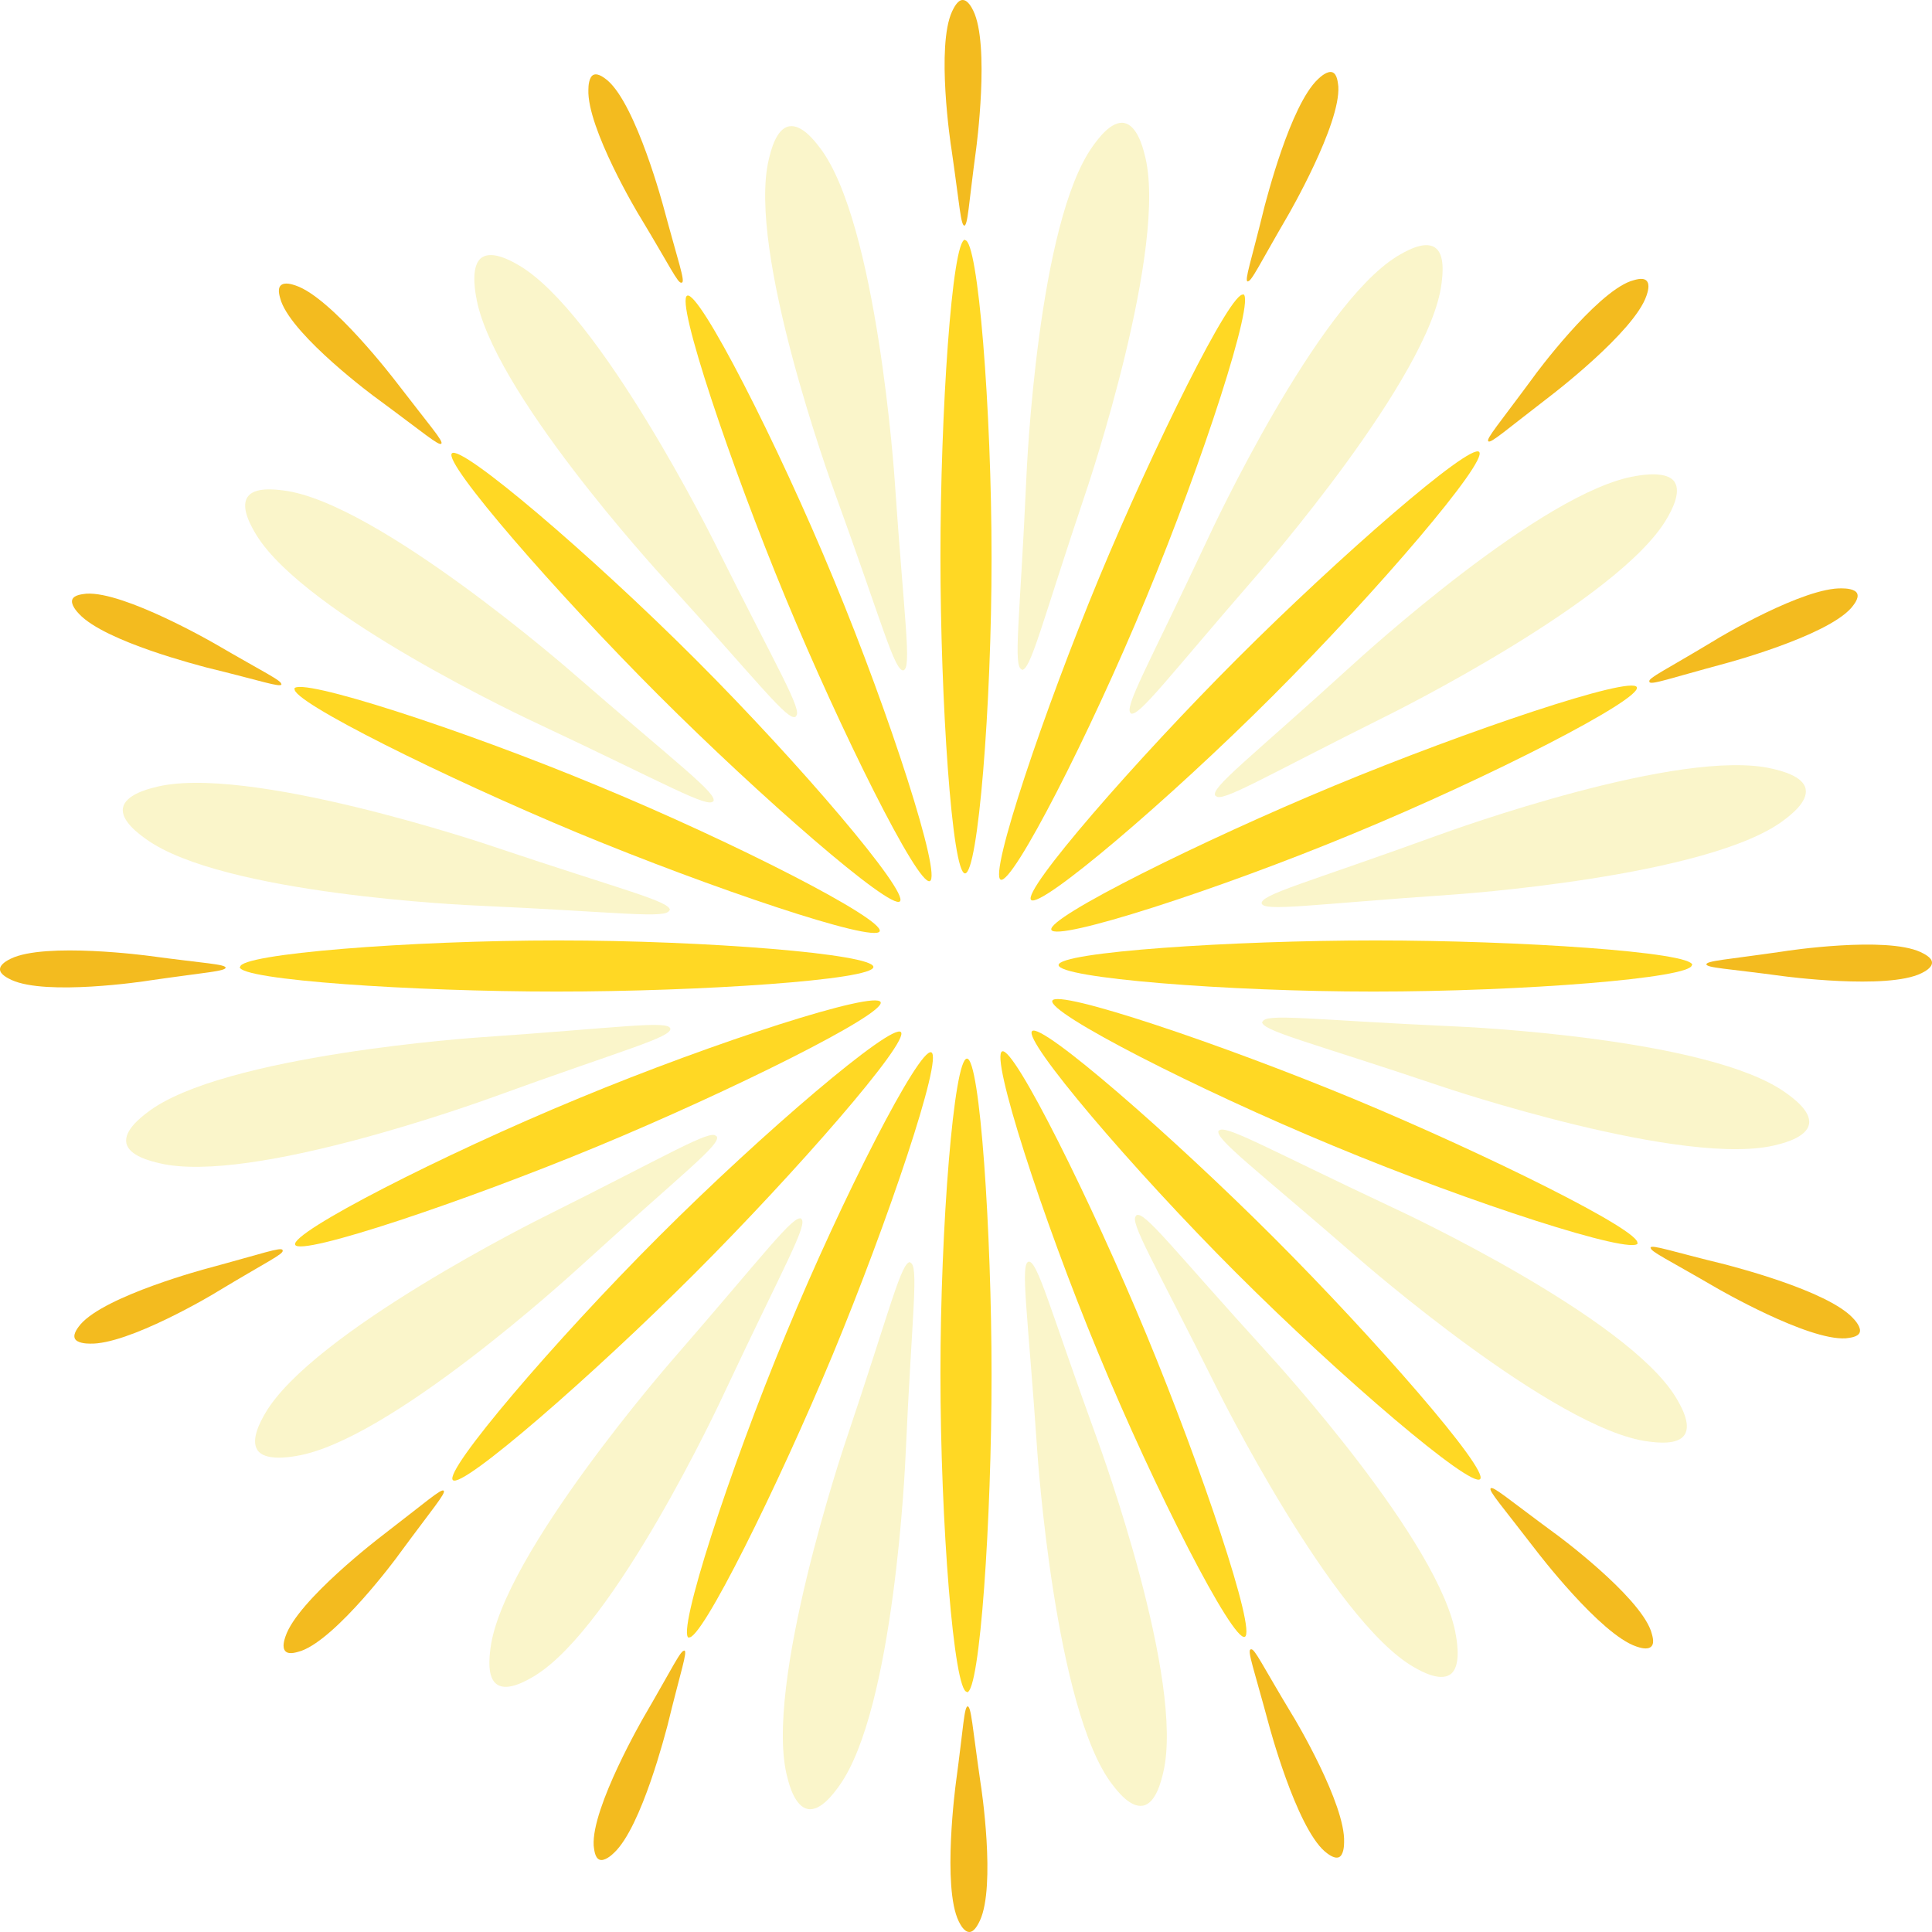
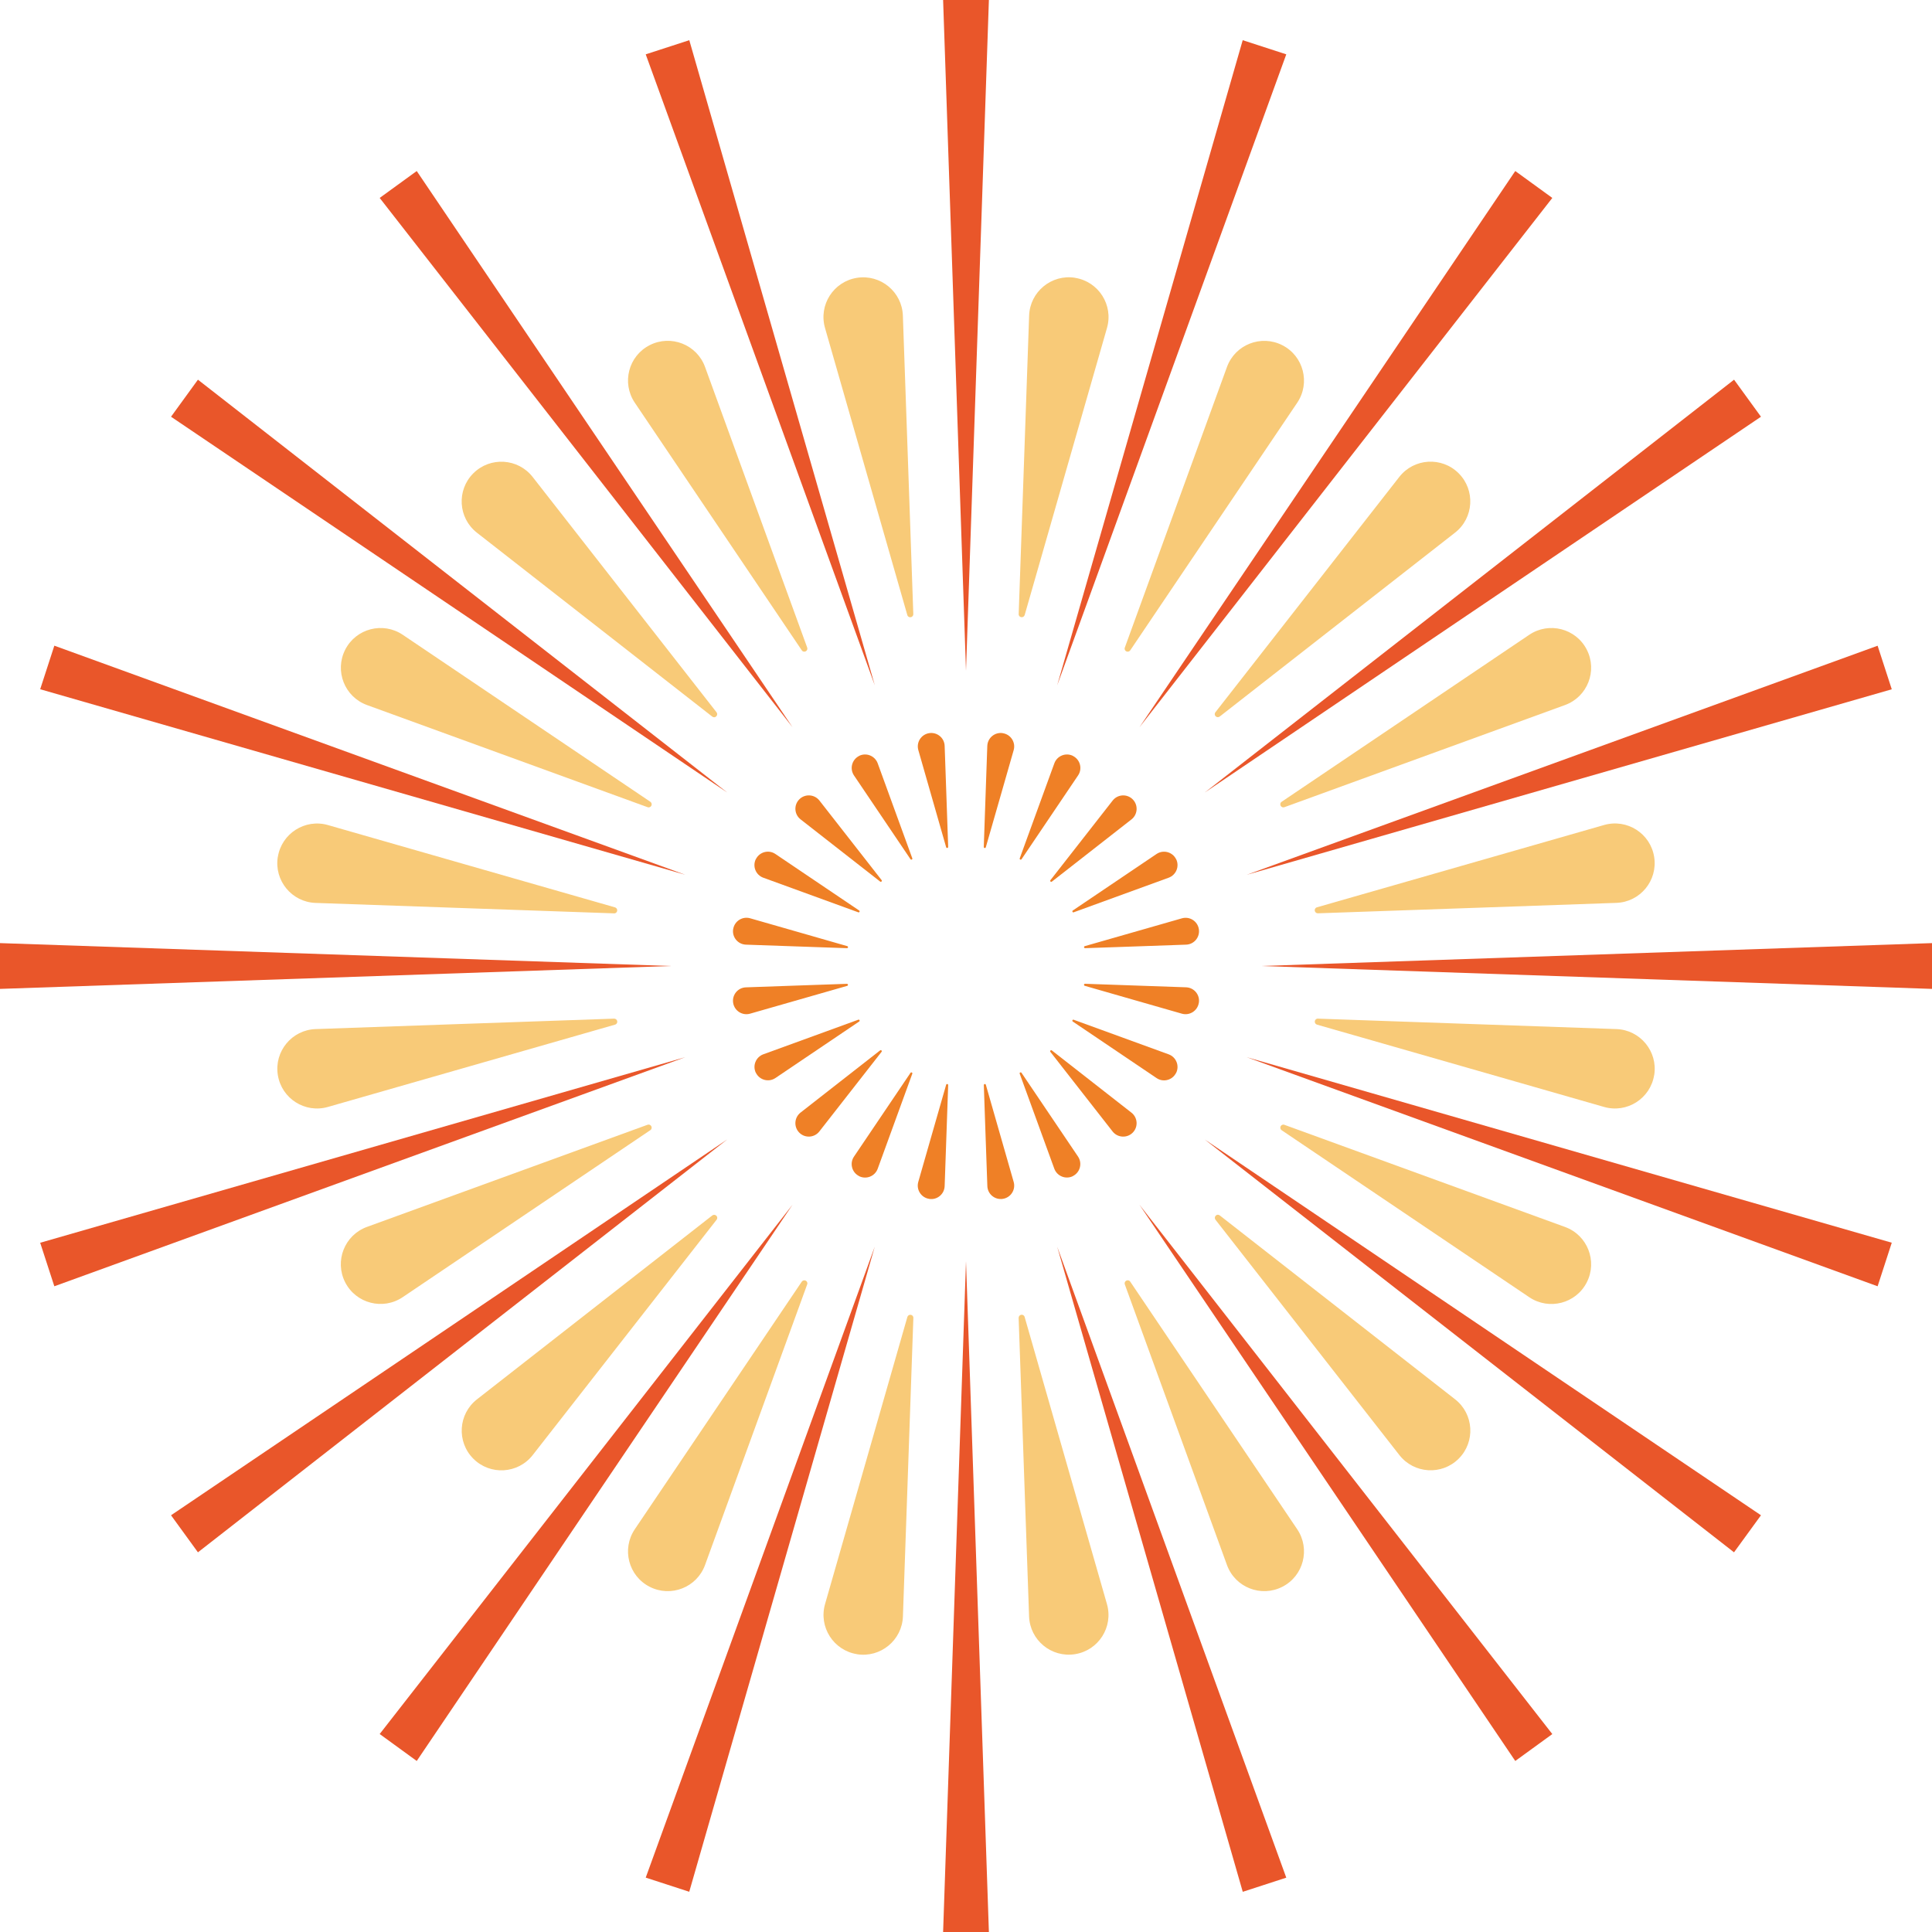
- <svg xmlns="http://www.w3.org/2000/svg" id="a" data-name="图层 1" width="40.06" height="40.06" viewBox="0 0 40.06 40.06">
+ <svg xmlns="http://www.w3.org/2000/svg" id="a" data-name="图层 1" width="400" height="400" viewBox="0 0 400 400">
  <g>
-     <path d="M20.05,35.09c.27,0,.51-3.6.51-6.57,0-2.98-.24-6.57-.51-6.57-.27,0-.55,3.48-.55,6.53,0,3.1.28,6.61.55,6.6Z" fill="#ffd824" />
-     <path d="M14.28,33.95c.25.1,1.85-3.13,2.99-5.87,1.14-2.75,2.29-6.16,2.04-6.26-.25-.1-1.84,3-3.01,5.83-1.19,2.86-2.27,6.21-2.02,6.31Z" fill="#ffd824" />
-     <path d="M9.39,30.69c.19.19,2.91-2.18,5.01-4.28,2.11-2.11,4.47-4.82,4.28-5.01-.19-.19-2.85,2.07-5.01,4.23-2.19,2.19-4.47,4.87-4.28,5.06Z" fill="#ffd824" />
-     <path d="M6.12,25.81c.1.25,3.52-.9,6.27-2.04,2.75-1.14,5.97-2.74,5.87-2.99-.1-.25-3.43.82-6.25,1.99-2.86,1.18-5.99,2.79-5.89,3.04Z" fill="#ffd824" />
-     <path d="M4.97,20.05c0,.27,3.6.51,6.57.51,2.98,0,6.57-.24,6.57-.51,0-.27-3.48-.55-6.53-.55-3.1,0-6.61.28-6.6.55Z" fill="#ffd824" />
-     <path d="M6.11,14.28c-.1.25,3.13,1.85,5.87,2.99,2.75,1.14,6.16,2.29,6.26,2.04.1-.25-3-1.84-5.83-3.01-2.86-1.19-6.21-2.27-6.31-2.02Z" fill="#ffd824" />
-     <path d="M9.37,9.4c-.19.19,2.18,2.91,4.28,5.01,2.11,2.11,4.82,4.47,5.01,4.28.19-.19-2.07-2.85-4.23-5.01-2.19-2.19-4.87-4.47-5.06-4.28Z" fill="#ffd824" />
-     <path d="M14.25,6.13c-.25.1.9,3.52,2.04,6.27,1.14,2.75,2.74,5.97,2.99,5.87.25-.1-.82-3.43-1.99-6.25-1.18-2.86-2.79-5.99-3.04-5.89Z" fill="#ffd824" />
-     <path d="M20.01,4.97c-.27,0-.51,3.6-.51,6.57,0,2.98.24,6.57.51,6.57.27,0,.55-3.48.55-6.53,0-3.1-.28-6.61-.55-6.6Z" fill="#ffd824" />
-     <path d="M25.78,6.11c-.25-.1-1.85,3.13-2.99,5.87-1.14,2.75-2.29,6.16-2.04,6.26.25.1,1.84-3,3.01-5.83,1.19-2.86,2.27-6.21,2.02-6.31Z" fill="#ffd824" />
-     <path d="M30.67,9.37c-.19-.19-2.91,2.18-5.01,4.28-2.11,2.11-4.47,4.82-4.28,5.01.19.19,2.85-2.07,5.01-4.23,2.19-2.19,4.47-4.87,4.28-5.06Z" fill="#ffd824" />
-     <path d="M33.94,14.25c-.1-.25-3.52.9-6.27,2.04-2.75,1.14-5.97,2.74-5.87,2.99.1.25,3.43-.82,6.25-1.99,2.86-1.18,5.99-2.79,5.89-3.04Z" fill="#ffd824" />
-     <path d="M35.09,20.01c0-.27-3.6-.51-6.57-.51-2.98,0-6.57.24-6.57.51,0,.27,3.48.55,6.53.55,3.1,0,6.61-.28,6.6-.55Z" fill="#ffd824" />
-     <path d="M33.95,25.78c.1-.25-3.13-1.85-5.87-2.99-2.75-1.14-6.16-2.29-6.26-2.04-.1.25,3,1.84,5.83,3.01,2.86,1.19,6.21,2.27,6.31,2.02Z" fill="#ffd824" />
-     <path d="M30.69,30.67c.19-.19-2.18-2.91-4.28-5.01-2.11-2.11-4.82-4.47-5.01-4.28-.19.19,2.07,2.85,4.23,5.01,2.19,2.19,4.87,4.47,5.06,4.28Z" fill="#ffd824" />
-     <path d="M25.81,33.94c.25-.1-.9-3.52-2.04-6.27-1.14-2.75-2.74-5.97-2.99-5.87-.25.1.82,3.43,1.99,6.25,1.18,2.86,2.79,5.99,3.04,5.89Z" fill="#ffd824" />
+     <g id="b" data-name="&amp;lt;径向重复&amp;gt;">
+       <path d="M165.49,234.51c-1.18-1.18-1.06-3.13.25-4.16,2.61-2.04,5.22-4.08,7.83-6.12,2.88-2.25,5.77-4.51,8.65-6.76.08-.07.21-.06.28.02.07.07.1.18.02.28l-12.88,16.48c-1.03,1.32-2.98,1.44-4.16.25Z" fill="#ef8026" />
+     </g>
+     <g id="c" data-name="&amp;lt;径向重复&amp;gt;">
+       <path d="M156.51,222.16c-.76-1.49-.04-3.3,1.53-3.88,3.11-1.13,6.23-2.27,9.34-3.4,3.44-1.25,6.88-2.5,10.32-3.76.1-.04.22,0,.26.1.04.09.03.2-.07.27l-17.34,11.7c-1.38.93-3.27.45-4.03-1.04Z" fill="#ef8026" />
+     </g>
+     <g id="d" data-name="&amp;lt;径向重复&amp;gt;">
+       <path d="M151.79,207.63c-.26-1.65.98-3.16,2.65-3.21,3.31-.12,6.62-.23,9.93-.35,3.66-.13,7.31-.26,10.97-.38.11,0,.2.07.22.18.02.1-.03.2-.15.24l-20.11,5.76c-1.61.46-3.25-.59-3.51-2.24Z" fill="#ef8026" />
+     </g>
+     <g id="e" data-name="&amp;lt;径向重复&amp;gt;">
+       <path d="M151.8,192.36c.26-1.65,1.91-2.7,3.51-2.24,3.19.91,6.37,1.83,9.56,2.74,3.52,1.01,7.04,2.02,10.55,3.03.1.03.17.13.15.24-.02.1-.09.18-.22.18l-20.91-.73c-1.67-.06-2.91-1.56-2.65-3.21Z" fill="#ef8026" />
+     </g>
+     <g id="f" data-name="&amp;lt;径向重复&amp;gt;">
+       <path d="M156.51,177.85c.76-1.49,2.65-1.98,4.03-1.04,2.75,1.85,5.49,3.71,8.24,5.56,3.03,2.05,6.07,4.09,9.1,6.14.09.06.12.18.07.27-.04.09-.15.15-.26.1l-19.66-7.16c-1.57-.57-2.29-2.39-1.53-3.88Z" fill="#ef8026" />
+     </g>
+     <g id="g" data-name="&amp;lt;径向重复&amp;gt;">
+       <path d="M165.49,165.49c1.18-1.18,3.13-1.06,4.16.25,2.04,2.61,4.08,5.22,6.12,7.83,2.25,2.88,4.51,5.77,6.76,8.65.07.08.06.21-.02.28-.07.07-.18.1-.28.02l-16.48-12.88c-1.32-1.03-1.44-2.98-.25-4.16Z" fill="#ef8026" />
+     </g>
+     <g id="h" data-name="&amp;lt;径向重复&amp;gt;">
+       <path d="M177.84,156.51c1.49-.76,3.3-.04,3.88,1.53,1.13,3.11,2.27,6.23,3.4,9.34,1.25,3.44,2.5,6.88,3.76,10.32.04.1,0,.22-.1.26-.09.04-.2.03-.27-.07l-11.7-17.34c-.93-1.38-.45-3.27,1.04-4.03Z" fill="#ef8026" />
+     </g>
+     <g id="i" data-name="&amp;lt;径向重复&amp;gt;">
+       <path d="M192.37,151.79c1.65-.26,3.16.98,3.21,2.65.12,3.31.23,6.62.35,9.93.13,3.66.26,7.31.38,10.97,0,.11-.07.2-.18.22-.1.02-.2-.03-.24-.15l-5.76-20.11c-.46-1.61.59-3.25,2.24-3.51Z" fill="#ef8026" />
+     </g>
+     <g id="j" data-name="&amp;lt;径向重复&amp;gt;">
+       <path d="M207.63,151.8c1.65.26,2.7,1.91,2.24,3.51-.91,3.19-1.83,6.37-2.74,9.56-1.01,3.52-2.02,7.04-3.03,10.55-.03.1-.13.17-.24.15-.1-.02-.18-.09-.18-.22l.73-20.91c.06-1.67,1.56-2.91,3.21-2.65Z" fill="#ef8026" />
+     </g>
+     <g id="k" data-name="&amp;lt;径向重复&amp;gt;">
+       <path d="M222.16,156.52c1.49.76,1.98,2.65,1.04,4.03-1.85,2.75-3.71,5.49-5.56,8.24-2.05,3.03-4.09,6.07-6.14,9.1-.06.09-.18.12-.27.07-.09-.04-.15-.15-.1-.26l7.16-19.66c.57-1.57,2.39-2.29,3.88-1.53Z" fill="#ef8026" />
+     </g>
+     <g id="l" data-name="&amp;lt;径向重复&amp;gt;">
+       <path d="M234.51,165.49c1.18,1.18,1.06,3.13-.25,4.16-2.61,2.04-5.22,4.08-7.83,6.12-2.88,2.25-5.77,4.51-8.65,6.76-.08.07-.21.06-.28-.02-.07-.07-.1-.18-.02-.28l12.88-16.48c1.03-1.32,2.98-1.44,4.16-.25Z" fill="#ef8026" />
+     </g>
+     <g id="m" data-name="&amp;lt;径向重复&amp;gt;">
+       <path d="M243.49,177.84c.76,1.49.04,3.3-1.53,3.88-3.11,1.13-6.23,2.27-9.34,3.4-3.44,1.25-6.88,2.5-10.32,3.76-.1.04-.22,0-.26-.1-.04-.09-.03-.2.07-.27l17.34-11.7c1.38-.93,3.27-.45,4.03,1.04Z" fill="#ef8026" />
+     </g>
+     <g id="n" data-name="&amp;lt;径向重复&amp;gt;">
+       <path d="M248.21,192.37c.26,1.65-.98,3.16-2.65,3.21-3.31.12-6.62.23-9.93.35-3.66.13-7.31.26-10.97.38-.11,0-.2-.07-.22-.18-.02-.1.03-.2.15-.24l20.11-5.76c1.61-.46,3.25.59,3.51,2.24Z" fill="#ef8026" />
+     </g>
+     <g id="o" data-name="&amp;lt;径向重复&amp;gt;">
+       <path d="M248.2,207.63c-.26,1.65-1.91,2.7-3.51,2.24-3.19-.91-6.37-1.83-9.56-2.74-3.52-1.01-7.04-2.02-10.55-3.03-.1-.03-.17-.13-.15-.24.02-.1.09-.18.22-.18l20.91.73c1.67.06,2.91,1.56,2.65,3.21Z" fill="#ef8026" />
+     </g>
+     <g id="p" data-name="&amp;lt;径向重复&amp;gt;">
+       <path d="M243.48,222.16c-.76,1.49-2.65,1.98-4.03,1.04-2.75-1.85-5.49-3.71-8.24-5.56-3.03-2.05-6.07-4.09-9.1-6.14-.09-.06-.12-.18-.07-.27.04-.09.15-.15.26-.1l19.66,7.16c1.57.57,2.29,2.39,1.53,3.88Z" fill="#ef8026" />
+     </g>
+     <g id="q" data-name="&amp;lt;径向重复&amp;gt;">
+       <path d="M234.51,234.51c-1.18,1.18-3.13,1.06-4.16-.25-2.04-2.61-4.08-5.22-6.12-7.83-2.25-2.88-4.51-5.77-6.76-8.65-.07-.08-.06-.21.02-.28.07-.07.18-.1.28-.02l16.48,12.88c1.32,1.03,1.44,2.98.25,4.16Z" fill="#ef8026" />
+     </g>
+     <g id="r" data-name="&amp;lt;径向重复&amp;gt;">
+       <path d="M222.16,243.49c-1.49.76-3.3.04-3.88-1.53-1.13-3.11-2.27-6.23-3.4-9.34-1.25-3.44-2.5-6.88-3.76-10.32-.04-.1,0-.22.1-.26.09-.04.2-.03.27.07l11.7,17.34c.93,1.38.45,3.27-1.04,4.03Z" fill="#ef8026" />
+     </g>
+     <g id="s" data-name="&amp;lt;径向重复&amp;gt;">
+       <path d="M207.63,248.21c-1.65.26-3.16-.98-3.21-2.65-.12-3.31-.23-6.62-.35-9.93-.13-3.66-.26-7.31-.38-10.97,0-.11.07-.2.18-.22.1-.02.2.03.24.15l5.76,20.11c.46,1.61-.59,3.25-2.24,3.51Z" fill="#ef8026" />
+     </g>
+     <g id="t" data-name="&amp;lt;径向重复&amp;gt;">
+       <path d="M192.36,248.21c-1.65-.26-2.7-1.91-2.24-3.51.91-3.19,1.83-6.37,2.74-9.56,1.01-3.52,2.02-7.04,3.03-10.55.03-.1.13-.17.24-.15.1.02.18.09.18.22l-.73,20.91c-.06,1.67-1.56,2.91-3.21,2.65Z" fill="#ef8026" />
+     </g>
+     <g id="u" data-name="&amp;lt;径向重复&amp;gt;">
+       <path d="M177.85,243.49c-1.49-.76-1.98-2.65-1.04-4.03,1.85-2.75,3.71-5.49,5.56-8.24,2.05-3.03,4.09-6.07,6.14-9.1.06-.09.18-.12.27-.07.09.04.15.15.1.26l-7.16,19.66c-.57,1.57-2.39,2.29-3.88,1.53Z" fill="#ef8026" />
+     </g>
  </g>
  <g>
-     <path d="M18.87,26.18c.19.04.04,1.03-.09,3.94-.01.26-.24,5.33-1.38,6.91-.1.14-.38.53-.65.48-.26-.05-.38-.48-.42-.64-.52-1.88,1.2-6.97,1.2-6.97.94-2.79,1.16-3.76,1.35-3.73Z" fill="#faf5ca" />
-     <path d="M16.61,25.27c.16.1-.35.97-1.59,3.61-.11.24-2.26,4.83-3.92,5.86-.15.09-.56.34-.79.19-.22-.14-.16-.59-.14-.75.24-1.94,3.77-5.98,3.77-5.98,1.93-2.22,2.52-3.03,2.68-2.93Z" fill="#faf5ca" />
-     <path d="M14.86,23.56c.11.16-.7.76-2.85,2.72-.2.18-3.94,3.6-5.87,3.91-.17.03-.65.1-.8-.12-.15-.22.07-.61.15-.75.97-1.7,5.77-4.08,5.77-4.08,2.63-1.31,3.49-1.84,3.59-1.68Z" fill="#faf5ca" />
-     <path d="M13.9,21.32c.04.19-.93.43-3.68,1.43-.25.09-5.02,1.82-6.91,1.37-.17-.04-.64-.15-.69-.42-.05-.26.3-.53.43-.63,1.54-1.2,6.89-1.56,6.89-1.56,2.93-.2,3.92-.36,3.96-.18Z" fill="#faf5ca" />
-     <path d="M13.88,18.87c-.04.19-1.03.04-3.94-.09-.26-.01-5.33-.24-6.91-1.38-.14-.1-.53-.38-.48-.65.05-.26.48-.38.64-.42,1.88-.52,6.97,1.2,6.97,1.2,2.79.94,3.76,1.16,3.73,1.35Z" fill="#faf5ca" />
-     <path d="M14.79,16.61c-.1.16-.97-.35-3.61-1.59-.24-.11-4.83-2.26-5.86-3.92-.09-.15-.34-.56-.19-.79.14-.22.59-.16.75-.14,1.94.24,5.98,3.77,5.98,3.77,2.22,1.93,3.03,2.52,2.93,2.68Z" fill="#faf5ca" />
-     <path d="M16.5,14.86c-.16.11-.76-.7-2.72-2.85-.18-.2-3.6-3.94-3.91-5.87-.03-.17-.1-.65.12-.8.22-.15.61.07.75.15,1.7.97,4.08,5.77,4.08,5.77,1.31,2.63,1.84,3.49,1.68,3.59Z" fill="#faf5ca" />
-     <path d="M18.74,13.9c-.19.04-.43-.93-1.43-3.68-.09-.25-1.82-5.02-1.37-6.91.04-.17.15-.64.42-.69.26-.05.53.3.63.43,1.2,1.54,1.56,6.89,1.56,6.89.2,2.93.36,3.92.18,3.96Z" fill="#faf5ca" />
-     <path d="M21.19,13.88c-.19-.04-.04-1.03.09-3.94.01-.26.24-5.33,1.38-6.91.1-.14.38-.53.65-.48.26.05.38.48.42.64.52,1.88-1.2,6.97-1.2,6.97-.94,2.79-1.16,3.76-1.35,3.73Z" fill="#faf5ca" />
-     <path d="M23.45,14.79c-.16-.1.35-.97,1.59-3.61.11-.24,2.26-4.83,3.92-5.86.15-.09.56-.34.79-.19.22.14.16.59.14.75-.24,1.94-3.77,5.98-3.77,5.98-1.93,2.22-2.52,3.03-2.68,2.93Z" fill="#faf5ca" />
-     <path d="M25.2,16.5c-.11-.16.7-.76,2.85-2.72.2-.18,3.94-3.6,5.87-3.91.17-.03.65-.1.8.12.15.22-.07.61-.15.75-.97,1.7-5.77,4.08-5.77,4.08-2.63,1.31-3.49,1.84-3.59,1.68Z" fill="#faf5ca" />
-     <path d="M26.16,18.74c-.04-.19.93-.43,3.68-1.43.25-.09,5.02-1.82,6.91-1.37.17.04.64.15.69.42.05.26-.3.53-.43.63-1.54,1.2-6.89,1.56-6.89,1.56-2.93.2-3.92.36-3.96.18Z" fill="#faf5ca" />
-     <path d="M26.18,21.19c.04-.19,1.03-.04,3.94.09.26.01,5.33.24,6.91,1.38.14.1.53.38.48.65-.05.26-.48.38-.64.42-1.88.52-6.97-1.2-6.97-1.2-2.79-.94-3.76-1.16-3.73-1.35Z" fill="#faf5ca" />
-     <path d="M25.27,23.45c.1-.16.97.35,3.61,1.59.24.11,4.83,2.26,5.86,3.92.09.15.34.56.19.79-.14.22-.59.16-.75.14-1.94-.24-5.98-3.77-5.98-3.77-2.22-1.93-3.03-2.52-2.93-2.68Z" fill="#faf5ca" />
-     <path d="M23.56,25.2c.16-.11.76.7,2.72,2.85.18.2,3.6,3.94,3.91,5.87.03.17.1.65-.12.8-.22.15-.61-.07-.75-.15-1.7-.97-4.08-5.77-4.08-5.77-1.31-2.63-1.84-3.49-1.68-3.59Z" fill="#faf5ca" />
-     <path d="M21.32,26.16c.19-.04.43.93,1.43,3.68.09.25,1.82,5.02,1.37,6.91-.04.17-.15.64-.42.69-.26.05-.53-.3-.63-.43-1.2-1.54-1.56-6.89-1.56-6.89-.2-2.93-.36-3.92-.18-3.96Z" fill="#faf5ca" />
+     <g id="v" data-name="&amp;lt;径向重复&amp;gt;">
+       <path d="M98,302.01c-3.49-3.49-3.14-9.25.75-12.29,7.72-6.03,15.43-12.06,23.15-18.09,8.52-6.66,17.05-13.32,25.57-19.98.25-.2.61-.17.84.05.21.21.28.54.05.84l-38.07,48.72c-3.04,3.89-8.8,4.24-12.29.75Z" fill="#f8ca78" />
+     </g>
+     <g id="w" data-name="&amp;lt;径向重复&amp;gt;">
+       <path d="M71.46,265.48c-2.24-4.4-.13-9.77,4.51-11.46,9.2-3.35,18.41-6.7,27.61-10.05,10.16-3.7,20.33-7.4,30.49-11.1.3-.11.64.02.78.31.13.26.1.6-.21.81l-51.26,34.57c-4.09,2.76-9.68,1.32-11.92-3.08Z" fill="#f8ca78" />
+     </g>
+     <g id="x" data-name="&amp;lt;径向重复&amp;gt;">
+       <path d="M57.52,222.56c-.77-4.88,2.9-9.33,7.83-9.5,9.79-.34,19.58-.68,29.36-1.03,10.81-.38,21.62-.76,32.43-1.13.32-.01.6.22.65.53.05.29-.09.6-.45.71l-59.44,17.04c-4.75,1.36-9.61-1.74-10.38-6.62Z" fill="#f8ca78" />
+     </g>
+     <g id="y" data-name="&amp;lt;径向重复&amp;gt;">
+       <path d="M57.52,177.44c.77-4.88,5.64-7.98,10.38-6.62,9.41,2.7,18.83,5.4,28.24,8.1,10.4,2.98,20.8,5.96,31.19,8.94.31.09.5.39.45.71-.05.29-.27.55-.65.53l-61.79-2.16c-4.93-.17-8.6-4.63-7.83-9.5Z" fill="#f8ca78" />
+     </g>
+     <g id="z" data-name="&amp;lt;径向重复&amp;gt;">
+       <path d="M71.47,134.51c2.24-4.4,7.83-5.84,11.92-3.08,8.12,5.48,16.24,10.95,24.36,16.43,8.97,6.05,17.94,12.1,26.9,18.14.26.18.35.53.21.81-.13.26-.43.43-.78.31l-58.1-21.15c-4.64-1.69-6.75-7.06-4.51-11.46Z" fill="#f8ca78" />
+     </g>
+     <g id="aa" data-name="&amp;lt;径向重复&amp;gt;">
+       <path d="M97.99,98c3.49-3.49,9.25-3.14,12.29.75,6.03,7.72,12.06,15.43,18.09,23.15,6.66,8.52,13.32,17.05,19.98,25.57.2.25.17.61-.05.84-.21.21-.54.28-.84.05l-48.72-38.07c-3.89-3.04-4.24-8.8-.75-12.29Z" fill="#f8ca78" />
+     </g>
+     <g id="ab" data-name="&amp;lt;径向重复&amp;gt;">
+       <path d="M134.51,71.46c4.4-2.24,9.77-.13,11.46,4.51,3.35,9.2,6.7,18.41,10.05,27.61,3.7,10.16,7.4,20.33,11.1,30.49.11.3-.02.64-.31.78-.26.13-.6.1-.81-.21l-34.57-51.26c-2.76-4.09-1.32-9.68,3.08-11.92Z" fill="#f8ca78" />
+     </g>
+     <g id="ac" data-name="&amp;lt;径向重复&amp;gt;">
+       <path d="M177.43,57.52c4.88-.77,9.33,2.9,9.5,7.83.34,9.79.68,19.58,1.03,29.36.38,10.81.76,21.62,1.13,32.43.01.32-.22.6-.53.65-.29.05-.6-.09-.71-.45l-17.04-59.44c-1.36-4.75,1.74-9.61,6.62-10.38Z" fill="#f8ca78" />
+     </g>
+     <g id="ad" data-name="&amp;lt;径向重复&amp;gt;">
+       <path d="M222.57,57.52c4.88.77,7.98,5.64,6.62,10.38-2.7,9.41-5.4,18.83-8.1,28.24-2.98,10.4-5.96,20.8-8.94,31.19-.09.31-.39.5-.71.45-.29-.05-.55-.27-.53-.65l2.16-61.79c.17-4.93,4.63-8.6,9.5-7.83Z" fill="#f8ca78" />
+     </g>
+     <g id="ae" data-name="&amp;lt;径向重复&amp;gt;">
+       <path d="M265.49,71.47c4.4,2.24,5.84,7.83,3.08,11.92-5.48,8.12-10.95,16.24-16.43,24.36-6.05,8.97-12.1,17.94-18.14,26.9-.18.26-.53.35-.81.21-.26-.13-.43-.43-.31-.78l21.15-58.1c1.69-4.64,7.06-6.75,11.46-4.51Z" fill="#f8ca78" />
+     </g>
+     <g id="af" data-name="&amp;lt;径向重复&amp;gt;">
+       <path d="M302,97.99c3.49,3.49,3.14,9.25-.75,12.29-7.72,6.03-15.43,12.06-23.15,18.09-8.52,6.66-17.05,13.32-25.57,19.98-.25.2-.61.17-.84-.05-.21-.21-.28-.54-.05-.84l38.07-48.72c3.04-3.89,8.8-4.24,12.29-.75Z" fill="#f8ca78" />
+     </g>
+     <g id="ag" data-name="&amp;lt;径向重复&amp;gt;">
+       <path d="M328.53,134.51c2.24,4.4.13,9.77-4.51,11.46-9.2,3.35-18.41,6.7-27.61,10.05-10.16,3.7-20.33,7.4-30.49,11.1-.3.11-.64-.02-.78-.31-.13-.26-.1-.6.21-.81l51.26-34.57c4.09-2.76,9.68-1.32,11.92,3.08Z" fill="#f8ca78" />
+     </g>
+     <g id="ah" data-name="&amp;lt;径向重复&amp;gt;">
+       <path d="M342.48,177.43c.77,4.88-2.9,9.33-7.83,9.5-9.79.34-19.58.68-29.36,1.03-10.81.38-21.62.76-32.43,1.13-.32.01-.6-.22-.65-.53-.05-.29.09-.6.45-.71l59.44-17.04c4.75-1.36,9.61,1.74,10.38,6.62Z" fill="#f8ca78" />
+     </g>
+     <g id="ai" data-name="&amp;lt;径向重复&amp;gt;">
+       <path d="M342.48,222.56c-.77,4.88-5.64,7.98-10.38,6.62-9.41-2.7-18.83-5.4-28.24-8.1-10.4-2.98-20.8-5.96-31.19-8.94-.31-.09-.5-.39-.45-.71.05-.29.27-.55.65-.53l61.79,2.16c4.93.17,8.6,4.63,7.83,9.5Z" fill="#f8ca78" />
+     </g>
+     <g id="aj" data-name="&amp;lt;径向重复&amp;gt;">
+       <path d="M328.53,265.49c-2.24,4.4-7.83,5.84-11.92,3.08-8.12-5.48-16.24-10.95-24.36-16.43-8.97-6.05-17.94-12.1-26.9-18.14-.26-.18-.35-.53-.21-.81.13-.26.43-.43.78-.31l58.1,21.15c4.64,1.69,6.75,7.06,4.51,11.46Z" fill="#f8ca78" />
+     </g>
+     <g id="ak" data-name="&amp;lt;径向重复&amp;gt;">
+       <path d="M302.01,302c-3.49,3.49-9.25,3.14-12.29-.75-6.03-7.72-12.06-15.43-18.09-23.15-6.66-8.52-13.32-17.05-19.98-25.57-.2-.25-.17-.61.05-.84.21-.21.54-.28.84-.05l48.72,38.07c3.89,3.04,4.24,8.8.75,12.29Z" fill="#f8ca78" />
+     </g>
+     <g id="al" data-name="&amp;lt;径向重复&amp;gt;">
+       <path d="M265.49,328.53c-4.4,2.24-9.77.13-11.46-4.51-3.35-9.2-6.7-18.41-10.05-27.61-3.7-10.16-7.4-20.33-11.1-30.49-.11-.3.02-.64.31-.78.26-.13.6-.1.81.21l34.57,51.26c2.76,4.09,1.32,9.68-3.08,11.92Z" fill="#f8ca78" />
+     </g>
+     <g id="am" data-name="&amp;lt;径向重复&amp;gt;">
+       <path d="M222.56,342.48c-4.88.77-9.33-2.9-9.5-7.83-.34-9.79-.68-19.58-1.03-29.36-.38-10.81-.76-21.62-1.13-32.43-.01-.32.22-.6.53-.65.29-.05.6.09.71.45l17.04,59.44c1.36,4.75-1.74,9.61-6.62,10.38Z" fill="#f8ca78" />
+     </g>
+     <g id="an" data-name="&amp;lt;径向重复&amp;gt;">
+       <path d="M177.44,342.48c-4.88-.77-7.98-5.64-6.62-10.38,2.7-9.41,5.4-18.83,8.1-28.24,2.98-10.4,5.96-20.8,8.94-31.19.09-.31.39-.5.71-.45.29.05.55.27.53.65l-2.16,61.79c-.17,4.93-4.63,8.6-9.5,7.83Z" fill="#f8ca78" />
+     </g>
+     <g id="ao" data-name="&amp;lt;径向重复&amp;gt;">
+       <path d="M134.51,328.53c-4.4-2.24-5.84-7.83-3.08-11.92,5.48-8.12,10.95-16.24,16.43-24.36,6.05-8.97,12.1-17.94,18.14-26.9.18-.26.53-.35.81-.21.26.13.43.43.31.78l-21.15,58.1c-1.69,4.64-7.06,6.75-11.46,4.51Z" fill="#f8ca78" />
+     </g>
  </g>
  <g>
-     <g id="b" data-name="&amp;lt;径向重复&amp;gt;">
-       <path d="M14.19,34.22c.07.03-.07.41-.35,1.56-.03.1-.53,2.1-1.11,2.64-.05.05-.2.18-.3.14-.1-.04-.11-.22-.12-.29-.05-.79,1.04-2.67,1.04-2.67.6-1.03.77-1.4.84-1.37Z" fill="#f3bb1f" />
+     <g id="ap" data-name="&amp;lt;径向重复&amp;gt;">
+       <polygon points="195.26 400 200 261.11 204.74 400 195.26 400" fill="#e9562a" />
    </g>
-     <g id="c" data-name="&amp;lt;径向重复&amp;gt;">
-       <path d="M9.2,30.91c.05.05-.22.36-.92,1.31-.06.09-1.29,1.74-2.03,2.01-.07.02-.25.09-.33.01-.08-.08-.02-.25,0-.31.25-.75,1.98-2.07,1.98-2.07.95-.73,1.25-1,1.3-.95Z" fill="#f3bb1f" />
+     <g id="aq" data-name="&amp;lt;径向重复&amp;gt;">
+       <polygon points="133.69 388.74 181.11 258.11 142.7 391.67 133.69 388.74" fill="#e9562a" />
    </g>
-     <g id="d" data-name="&amp;lt;径向重复&amp;gt;">
-       <path d="M5.86,25.93c.03.07-.34.24-1.35.85-.09.06-1.86,1.11-2.65,1.08-.07,0-.27-.01-.31-.11-.04-.1.08-.24.12-.29.52-.6,2.63-1.16,2.63-1.16,1.15-.31,1.53-.45,1.56-.38Z" fill="#f3bb1f" />
+     <g id="ar" data-name="&amp;lt;径向重复&amp;gt;">
+       <polygon points="78.61 359.01 164.08 249.43 86.28 364.59 78.61 359.01" fill="#e9562a" />
    </g>
-     <g id="e" data-name="&amp;lt;径向重复&amp;gt;">
-       <path d="M4.68,20.06c0,.08-.41.1-1.58.27-.11.02-2.14.32-2.86-.01-.06-.03-.24-.11-.24-.22,0-.11.16-.19.22-.22.71-.35,2.87-.06,2.87-.06,1.18.16,1.59.17,1.59.25Z" fill="#f3bb1f" />
+     <g id="as" data-name="&amp;lt;径向重复&amp;gt;">
+       <polygon points="35.41 313.72 150.56 235.91 40.98 321.39 35.41 313.72" fill="#e9562a" />
    </g>
-     <g id="f" data-name="&amp;lt;径向重复&amp;gt;">
-       <path d="M5.84,14.19c-.03.07-.41-.07-1.56-.35-.1-.03-2.1-.53-2.64-1.11-.05-.05-.18-.2-.14-.3.04-.1.22-.11.29-.12.79-.05,2.67,1.04,2.67,1.04,1.03.6,1.4.77,1.37.84Z" fill="#f3bb1f" />
+     <g id="at" data-name="&amp;lt;径向重复&amp;gt;">
+       <polygon points="8.32 257.3 141.88 218.88 11.25 266.31 8.32 257.3" fill="#e9562a" />
    </g>
-     <g id="g" data-name="&amp;lt;径向重复&amp;gt;">
-       <path d="M9.15,9.2c-.05.05-.36-.22-1.31-.92-.09-.06-1.74-1.29-2.01-2.03-.02-.07-.09-.25-.01-.33.08-.08.25-.02.31,0,.75.25,2.07,1.98,2.07,1.98.73.95,1,1.25.95,1.3Z" fill="#f3bb1f" />
+     <g id="au" data-name="&amp;lt;径向重复&amp;gt;">
+       <polygon points="0 195.26 138.89 200 0 204.74 0 195.26" fill="#e9562a" />
    </g>
-     <g id="h" data-name="&amp;lt;径向重复&amp;gt;">
-       <path d="M14.13,5.86c-.07.03-.24-.34-.85-1.35-.06-.09-1.11-1.86-1.08-2.65,0-.07.01-.27.11-.31.1-.04.24.08.29.12.6.52,1.16,2.63,1.16,2.63.31,1.15.45,1.53.38,1.56Z" fill="#f3bb1f" />
+     <g id="av" data-name="&amp;lt;径向重复&amp;gt;">
+       <polygon points="11.25 133.68 141.88 181.11 8.32 142.7 11.25 133.68" fill="#e9562a" />
    </g>
-     <g id="i" data-name="&amp;lt;径向重复&amp;gt;">
-       <path d="M20,4.68c-.08,0-.1-.41-.27-1.58-.02-.11-.32-2.14.01-2.86.03-.06.11-.24.22-.24.11,0,.19.16.22.22.35.71.06,2.87.06,2.87-.16,1.18-.17,1.59-.25,1.59Z" fill="#f3bb1f" />
+     <g id="aw" data-name="&amp;lt;径向重复&amp;gt;">
+       <polygon points="40.98 78.61 150.56 164.08 35.41 86.28 40.98 78.61" fill="#e9562a" />
    </g>
-     <g id="j" data-name="&amp;lt;径向重复&amp;gt;">
-       <path d="M25.87,5.84c-.07-.03.07-.41.35-1.56.03-.1.53-2.1,1.11-2.64.05-.05.2-.18.3-.14.1.04.11.22.12.29.05.79-1.04,2.67-1.04,2.67-.6,1.03-.77,1.4-.84,1.37Z" fill="#f3bb1f" />
+     <g id="ax" data-name="&amp;lt;径向重复&amp;gt;">
+       <polygon points="86.28 35.41 164.08 150.56 78.61 40.98 86.28 35.41" fill="#e9562a" />
    </g>
-     <g id="k" data-name="&amp;lt;径向重复&amp;gt;">
-       <path d="M30.86,9.15c-.05-.05.22-.36.92-1.31.06-.09,1.29-1.74,2.03-2.01.07-.02.25-.09.33-.01.08.08.02.25,0,.31-.25.75-1.98,2.07-1.98,2.07-.95.73-1.25,1-1.3.95Z" fill="#f3bb1f" />
+     <g id="ay" data-name="&amp;lt;径向重复&amp;gt;">
+       <polygon points="142.71 8.32 181.12 141.89 133.69 11.25 142.71 8.32" fill="#e9562a" />
    </g>
-     <g id="l" data-name="&amp;lt;径向重复&amp;gt;">
-       <path d="M34.2,14.13c-.03-.07.34-.24,1.35-.85.09-.06,1.86-1.11,2.65-1.08.07,0,.27.01.31.11.04.1-.08.24-.12.29-.52.6-2.63,1.16-2.63,1.16-1.15.31-1.53.45-1.56.38Z" fill="#f3bb1f" />
+     <g id="az" data-name="&amp;lt;径向重复&amp;gt;">
+       <polygon points="204.74 0 200 138.89 195.26 0 204.74 0" fill="#e9562a" />
    </g>
-     <g id="m" data-name="&amp;lt;径向重复&amp;gt;">
-       <path d="M35.38,20c0-.08.41-.1,1.58-.27.11-.02,2.14-.32,2.86.01.06.03.24.11.24.22,0,.11-.16.19-.22.22-.71.35-2.87.06-2.87.06-1.18-.16-1.59-.17-1.59-.25Z" fill="#f3bb1f" />
+     <g id="ba" data-name="&amp;lt;径向重复&amp;gt;">
+       <polygon points="266.31 11.25 218.88 141.89 257.29 8.32 266.31 11.25" fill="#e9562a" />
    </g>
-     <g id="n" data-name="&amp;lt;径向重复&amp;gt;">
-       <path d="M34.22,25.87c.03-.07.41.07,1.56.35.1.03,2.1.53,2.64,1.11.05.05.18.2.14.3-.04.1-.22.11-.29.12-.79.05-2.67-1.04-2.67-1.04-1.03-.6-1.4-.77-1.37-.84Z" fill="#f3bb1f" />
+     <g id="bb" data-name="&amp;lt;径向重复&amp;gt;">
+       <polygon points="321.39 40.98 235.92 150.56 313.72 35.41 321.39 40.98" fill="#e9562a" />
    </g>
-     <g id="o" data-name="&amp;lt;径向重复&amp;gt;">
-       <path d="M30.91,30.86c.05-.05.36.22,1.31.92.09.06,1.74,1.29,2.01,2.03.02.07.09.25.01.33-.08.08-.25.02-.31,0-.75-.25-2.07-1.98-2.07-1.98-.73-.95-1-1.25-.95-1.3Z" fill="#f3bb1f" />
+     <g id="bc" data-name="&amp;lt;径向重复&amp;gt;">
+       <polygon points="364.59 86.28 249.44 164.08 359.02 78.61 364.59 86.28" fill="#e9562a" />
    </g>
-     <g id="p" data-name="&amp;lt;径向重复&amp;gt;">
-       <path d="M25.94,34.2c.07-.03.24.34.85,1.35.06.09,1.11,1.86,1.08,2.65,0,.07-.01.27-.11.31-.1.04-.24-.08-.29-.12-.6-.52-1.16-2.63-1.16-2.63-.31-1.15-.45-1.53-.38-1.56Z" fill="#f3bb1f" />
+     <g id="bd" data-name="&amp;lt;径向重复&amp;gt;">
+       <polygon points="391.67 142.71 258.11 181.12 388.74 133.69 391.67 142.71" fill="#e9562a" />
    </g>
-     <g id="q" data-name="&amp;lt;径向重复&amp;gt;">
-       <path d="M20.06,35.38c.08,0,.1.41.27,1.58.02.11.32,2.14-.01,2.86-.03.06-.11.24-.22.24-.11,0-.19-.16-.22-.22-.35-.71-.06-2.87-.06-2.87.16-1.18.17-1.59.25-1.59Z" fill="#f3bb1f" />
+     <g id="be" data-name="&amp;lt;径向重复&amp;gt;">
+       <polygon points="400 204.74 261.11 200 400 195.26 400 204.74" fill="#e9562a" />
+     </g>
+     <g id="bf" data-name="&amp;lt;径向重复&amp;gt;">
+       <polygon points="388.74 266.31 258.11 218.88 391.67 257.29 388.74 266.31" fill="#e9562a" />
+     </g>
+     <g id="bg" data-name="&amp;lt;径向重复&amp;gt;">
+       <polygon points="359.01 321.39 249.43 235.92 364.59 313.72 359.01 321.39" fill="#e9562a" />
+     </g>
+     <g id="bh" data-name="&amp;lt;径向重复&amp;gt;">
+       <polygon points="313.72 364.59 235.92 249.44 321.39 359.02 313.72 364.59" fill="#e9562a" />
+     </g>
+     <g id="bi" data-name="&amp;lt;径向重复&amp;gt;">
+       <polygon points="257.3 391.68 218.88 258.12 266.31 388.75 257.3 391.68" fill="#e9562a" />
    </g>
  </g>
</svg>
